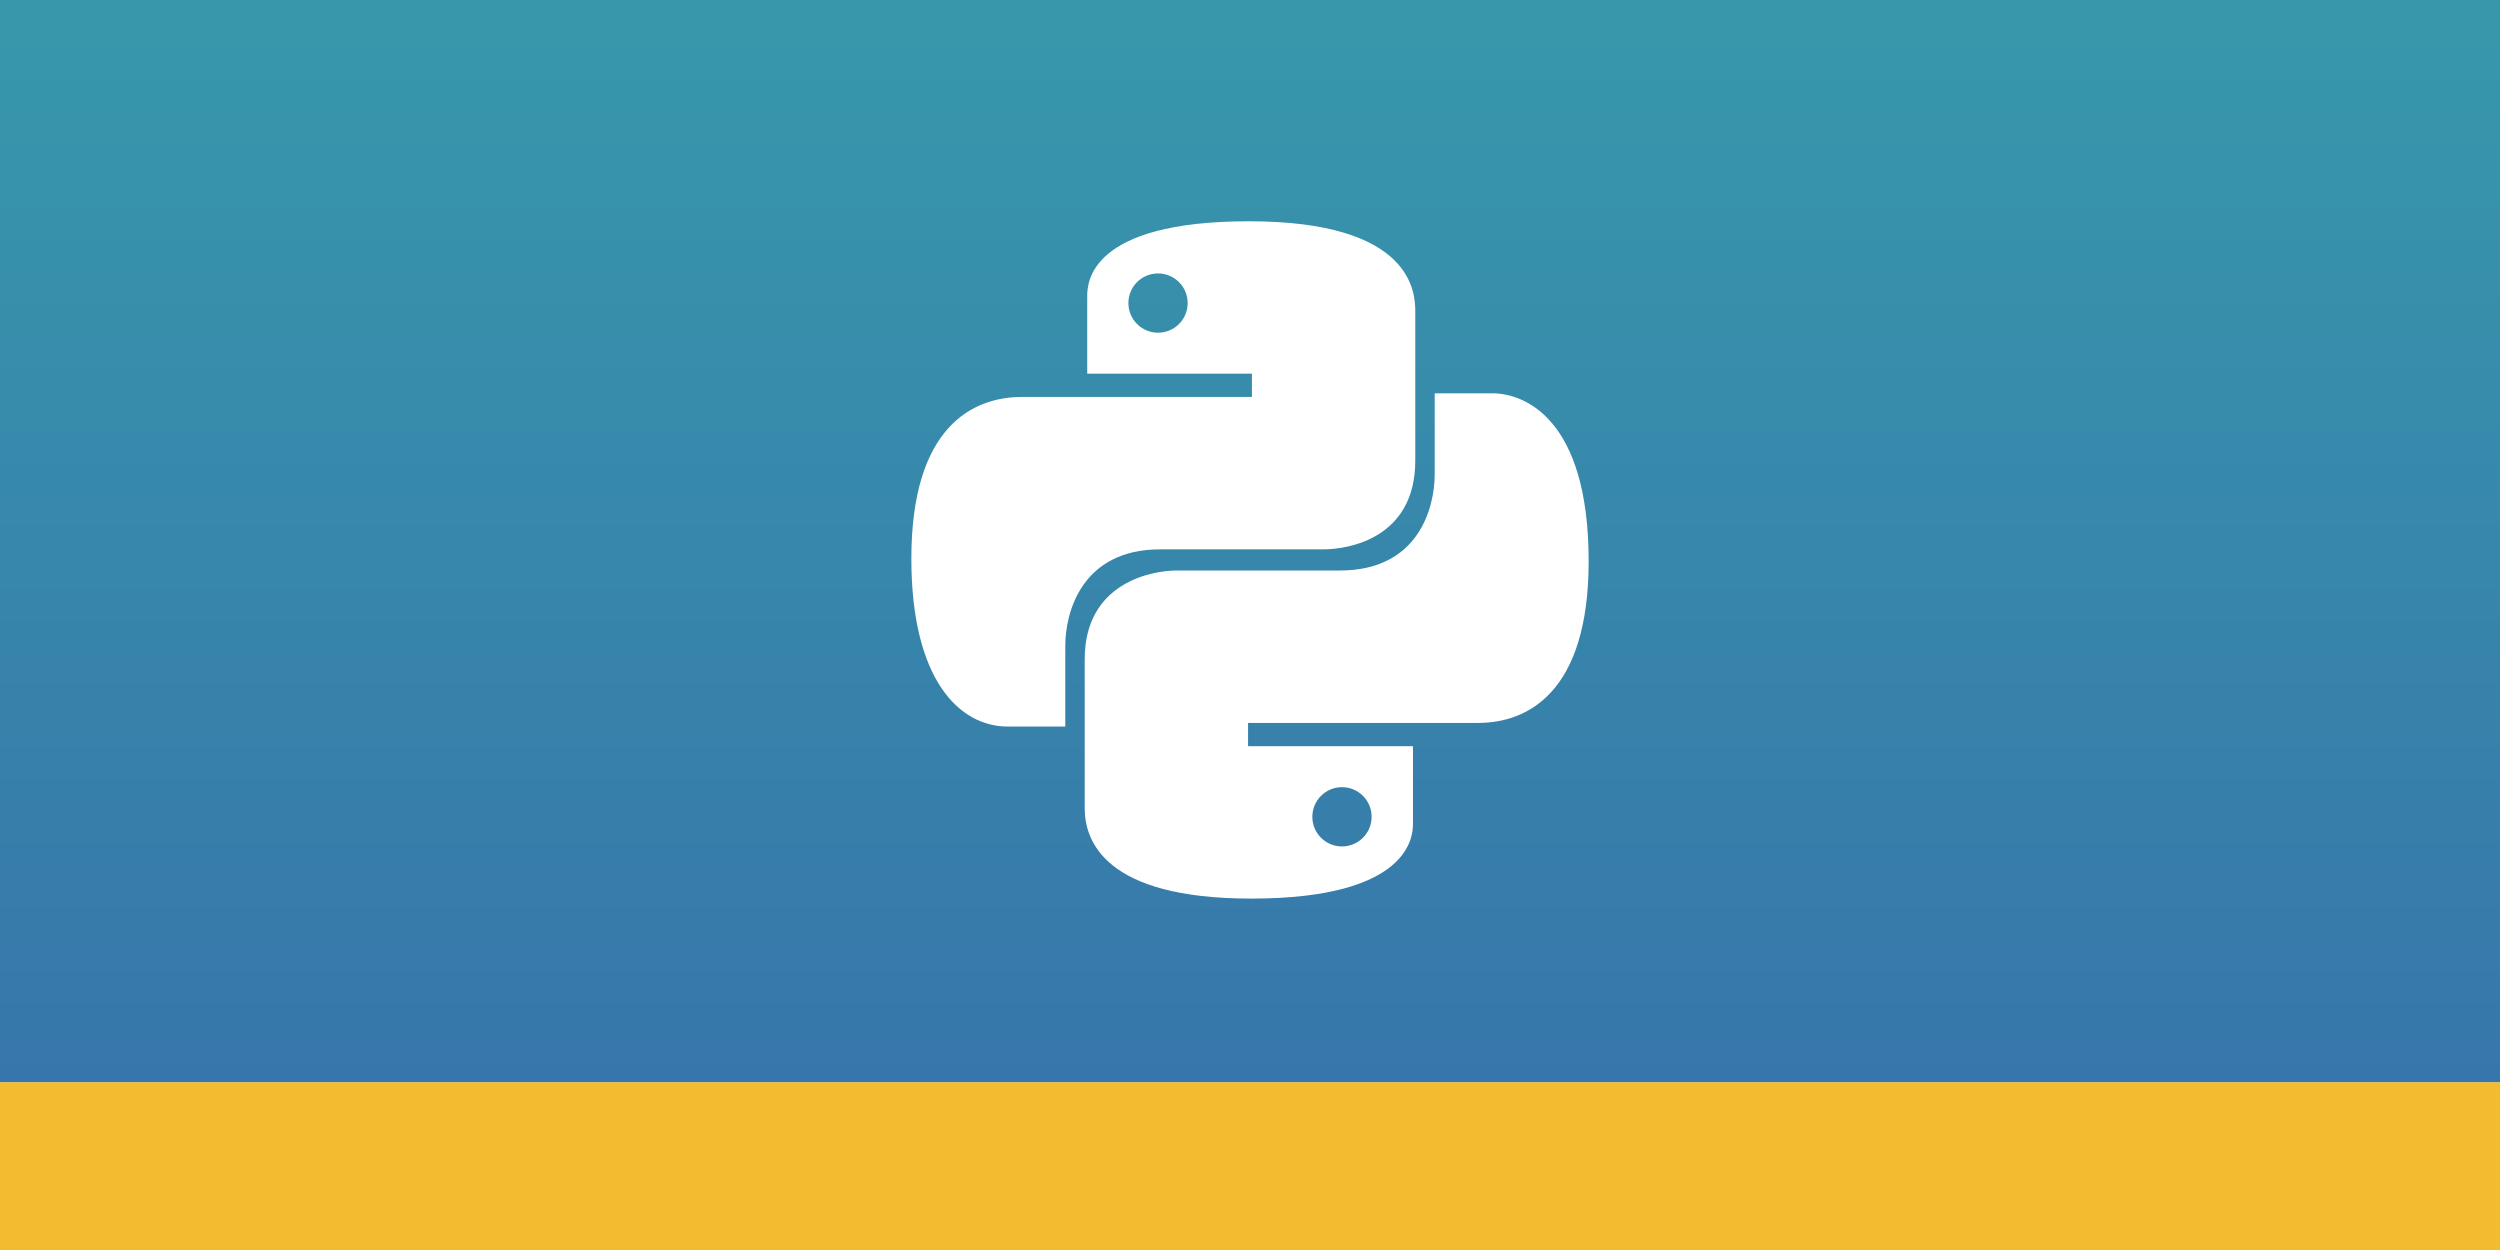
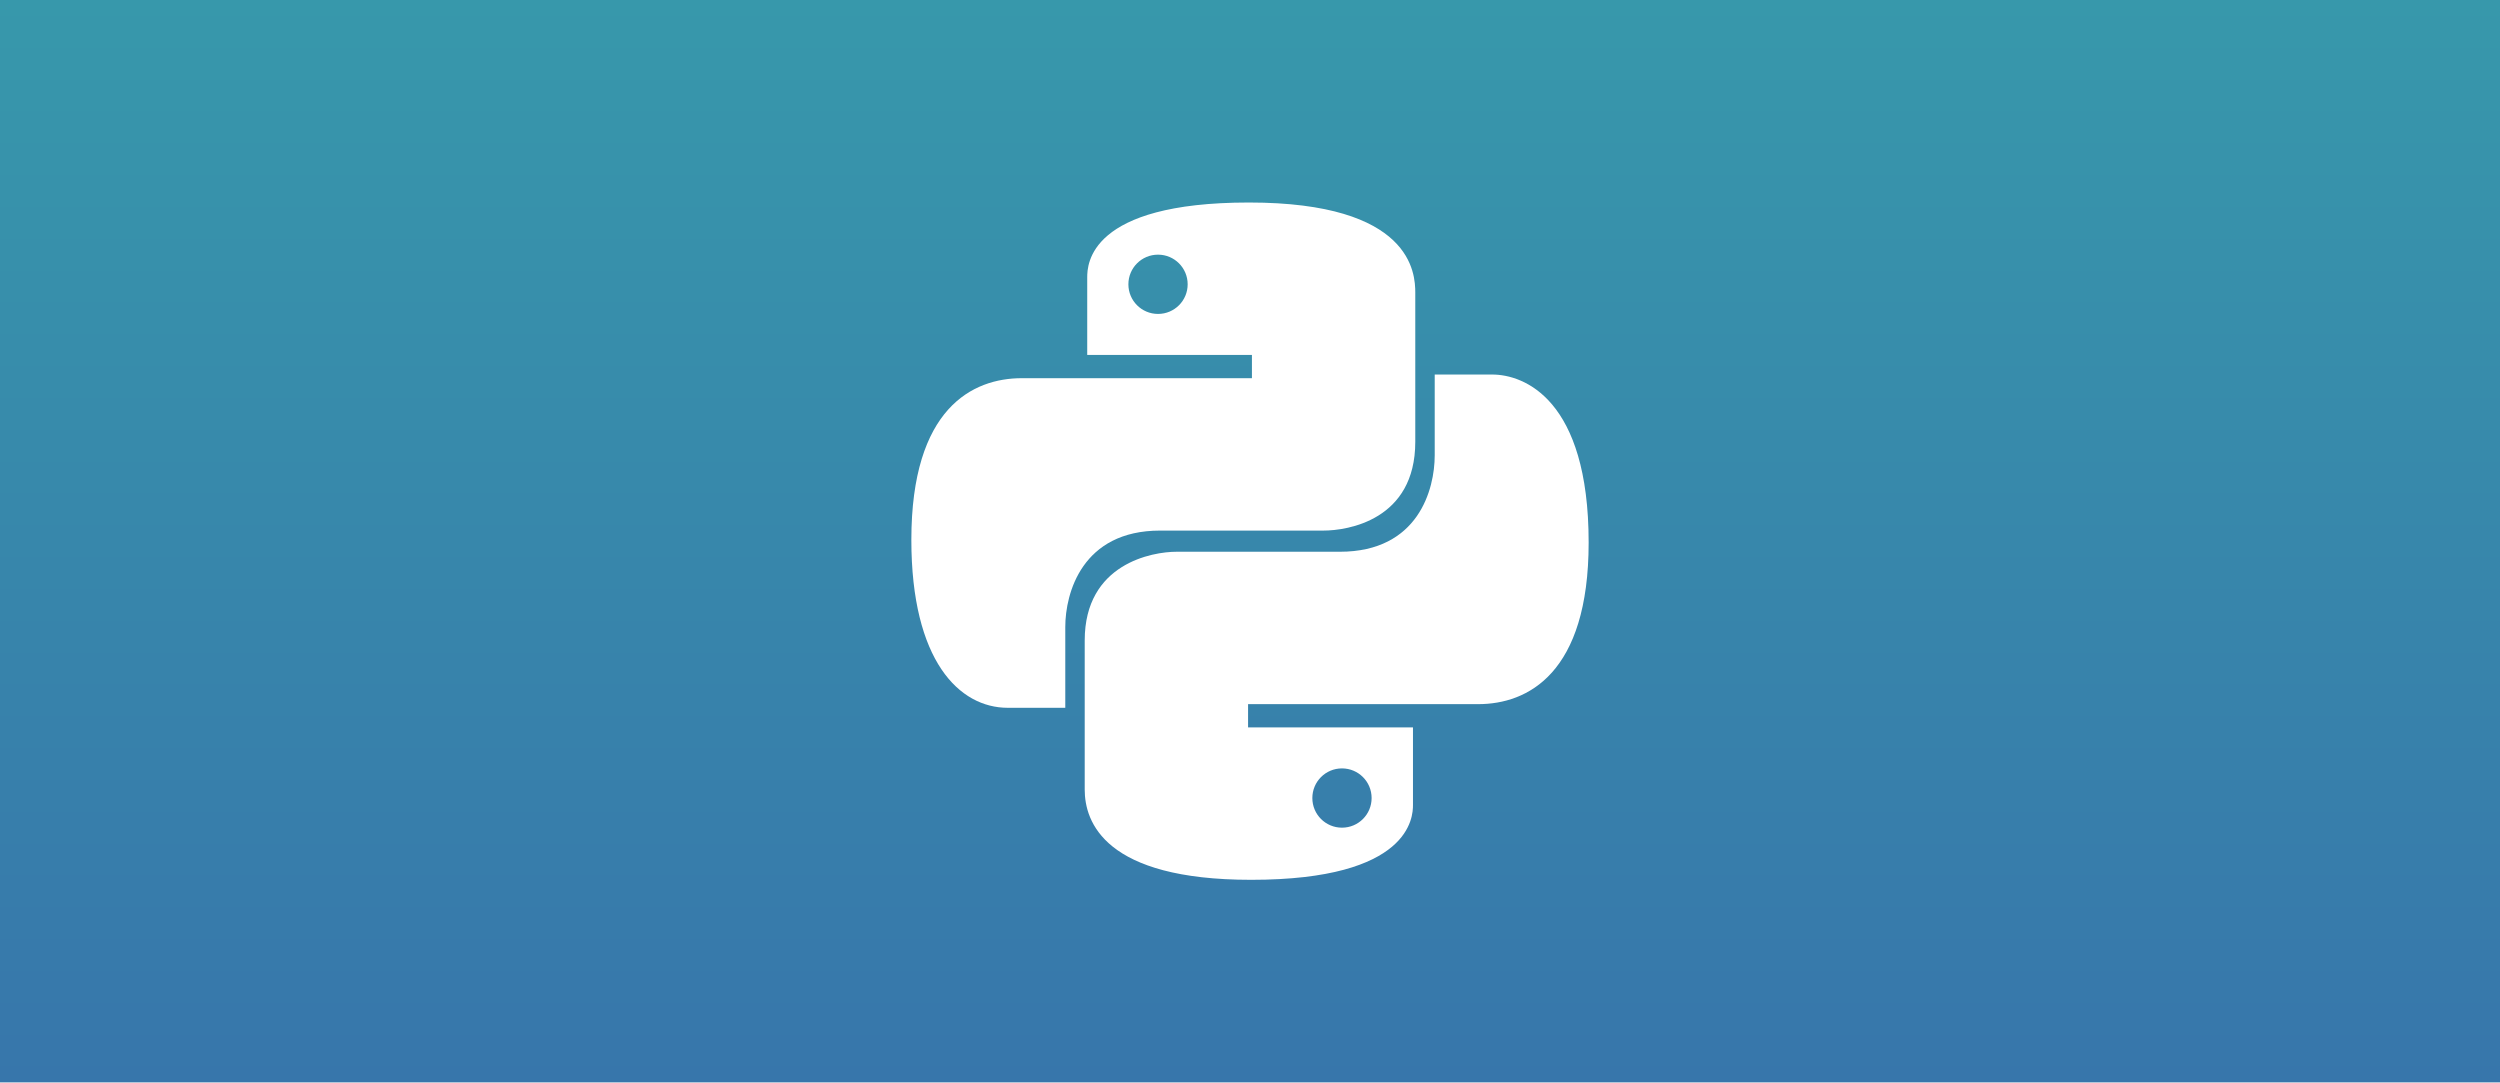
- <svg xmlns="http://www.w3.org/2000/svg" version="1.1" width="600" height="300" viewBox="0,0,600,300">
+ <svg xmlns="http://www.w3.org/2000/svg" version="1.1" width="600" height="259.76" viewBox="0,0,600,259.76">
  <defs>
-     <linearGradient x1="240" y1="30" x2="240" y2="289.76" gradientUnits="userSpaceOnUse" id="color-1">
+     <linearGradient x1="240" y1="50.12" x2="240" y2="309.88" gradientUnits="userSpaceOnUse" id="color-1">
      <stop offset="0" stop-color="#3798ab" />
      <stop offset="1" stop-color="#3776ab" />
    </linearGradient>
  </defs>
-   <g transform="translate(60,-30)">
+   <g transform="translate(60,-50.12012)">
    <g stroke="none" stroke-miterlimit="10">
-       <path d="M-60,30h600v259.76h-600z" fill="url(#color-1)" stroke-linecap="round" stroke-linejoin="round" />
-       <path d="M-60,289.76h600v40.24h-600z" fill="#f2bb30" stroke-linecap="round" stroke-linejoin="round" />
+       <path d="M-60,50.12h600v259.76h-600z" fill="url(#color-1)" stroke-linecap="round" stroke-linejoin="round" />
      <g fill="#ffffff" stroke-linecap="butt" stroke-linejoin="miter">
-         <path d="M279.667,104.766c0,9.353 0,15.911 0,35.79c0,18.782 -16.261,21.288 -22.027,21.288c-9.694,0 -15.695,0 -39.206,0c-18.745,0 -22.766,15.021 -22.766,23.136c0,4.965 0,19.395 0,19.395c0,0 -10.358,0 -13.808,0c-11.621,0 -23.136,-11.243 -23.136,-40.315c0,-31.649 14.761,-38.791 26.508,-38.791c14.073,0 55.231,0 55.231,0v-5.587h-39.53c0,0 0,-13.959 0,-18.611c0,-3.066 0.412,-17.964 38.791,-17.964c39.149,0 39.945,16.999 39.944,21.658zM210.814,102.736c0,3.934 3.179,7.112 7.112,7.112c3.934,0 7.112,-3.18 7.112,-7.112c0,-3.935 -3.179,-7.112 -7.112,-7.112c-3.934,0 -7.112,3.177 -7.112,7.112z" />
-         <path d="M200.331,224.003c0,-8.799 0,-14.399 0,-35.79c0,-18.487 16.276,-21.288 22.027,-21.288c10.427,0 15.697,0 39.208,0c18.878,0 22.766,-15.021 22.766,-23.136c0,-4.299 0,-19.395 0,-19.395c0,0 10.356,0 13.808,0c7.563,0 23.136,5.85 23.136,40.315c0,31.47 -14.673,38.791 -26.508,38.791c-13.807,0 -55.231,0 -55.231,0v5.587h39.577c0,0 0,13.959 0,18.611c0,2.786 -0.477,17.964 -38.838,17.964c-35.222,0 -39.945,-13.929 -39.945,-21.658zM269.187,226.033c0,-3.934 -3.18,-7.112 -7.112,-7.112c-3.935,0 -7.112,3.179 -7.112,7.112c0,3.934 3.179,7.112 7.112,7.112c3.932,0 7.112,-3.179 7.112,-7.112z" />
+         <path d="M279.667,120.382c0,9.353 0,15.911 0,35.79c0,18.782 -16.261,21.288 -22.027,21.288c-9.694,0 -15.695,0 -39.206,0c-18.745,0 -22.766,15.021 -22.766,23.136c0,4.965 0,19.395 0,19.395c0,0 -10.358,0 -13.808,0c-11.621,0 -23.136,-11.243 -23.136,-40.315c0,-31.649 14.761,-38.791 26.508,-38.791c14.073,0 55.231,0 55.231,0v-5.587h-39.53c0,0 0,-13.959 0,-18.611c0,-3.066 0.412,-17.964 38.791,-17.964c39.149,0 39.945,16.999 39.944,21.658zM210.814,118.351c0,3.934 3.179,7.112 7.112,7.112c3.934,0 7.112,-3.18 7.112,-7.112c0,-3.935 -3.179,-7.112 -7.112,-7.112c-3.934,0 -7.112,3.177 -7.112,7.112z" />
+         <path d="M200.331,239.618c0,-8.799 0,-14.399 0,-35.79c0,-18.487 16.276,-21.288 22.027,-21.288c10.427,0 15.697,0 39.208,0c18.878,0 22.766,-15.021 22.766,-23.136c0,-4.299 0,-19.395 0,-19.395c0,0 10.356,0 13.808,0c7.563,0 23.136,5.85 23.136,40.315c0,31.47 -14.673,38.791 -26.508,38.791c-13.807,0 -55.231,0 -55.231,0v5.587h39.577c0,0 0,13.959 0,18.611c0,2.786 -0.477,17.964 -38.838,17.964c-35.222,0 -39.945,-13.929 -39.945,-21.658zM269.187,241.649c0,-3.934 -3.18,-7.112 -7.112,-7.112c-3.935,0 -7.112,3.179 -7.112,7.112c0,3.934 3.179,7.112 7.112,7.112c3.932,0 7.112,-3.179 7.112,-7.112z" />
      </g>
    </g>
  </g>
</svg>
